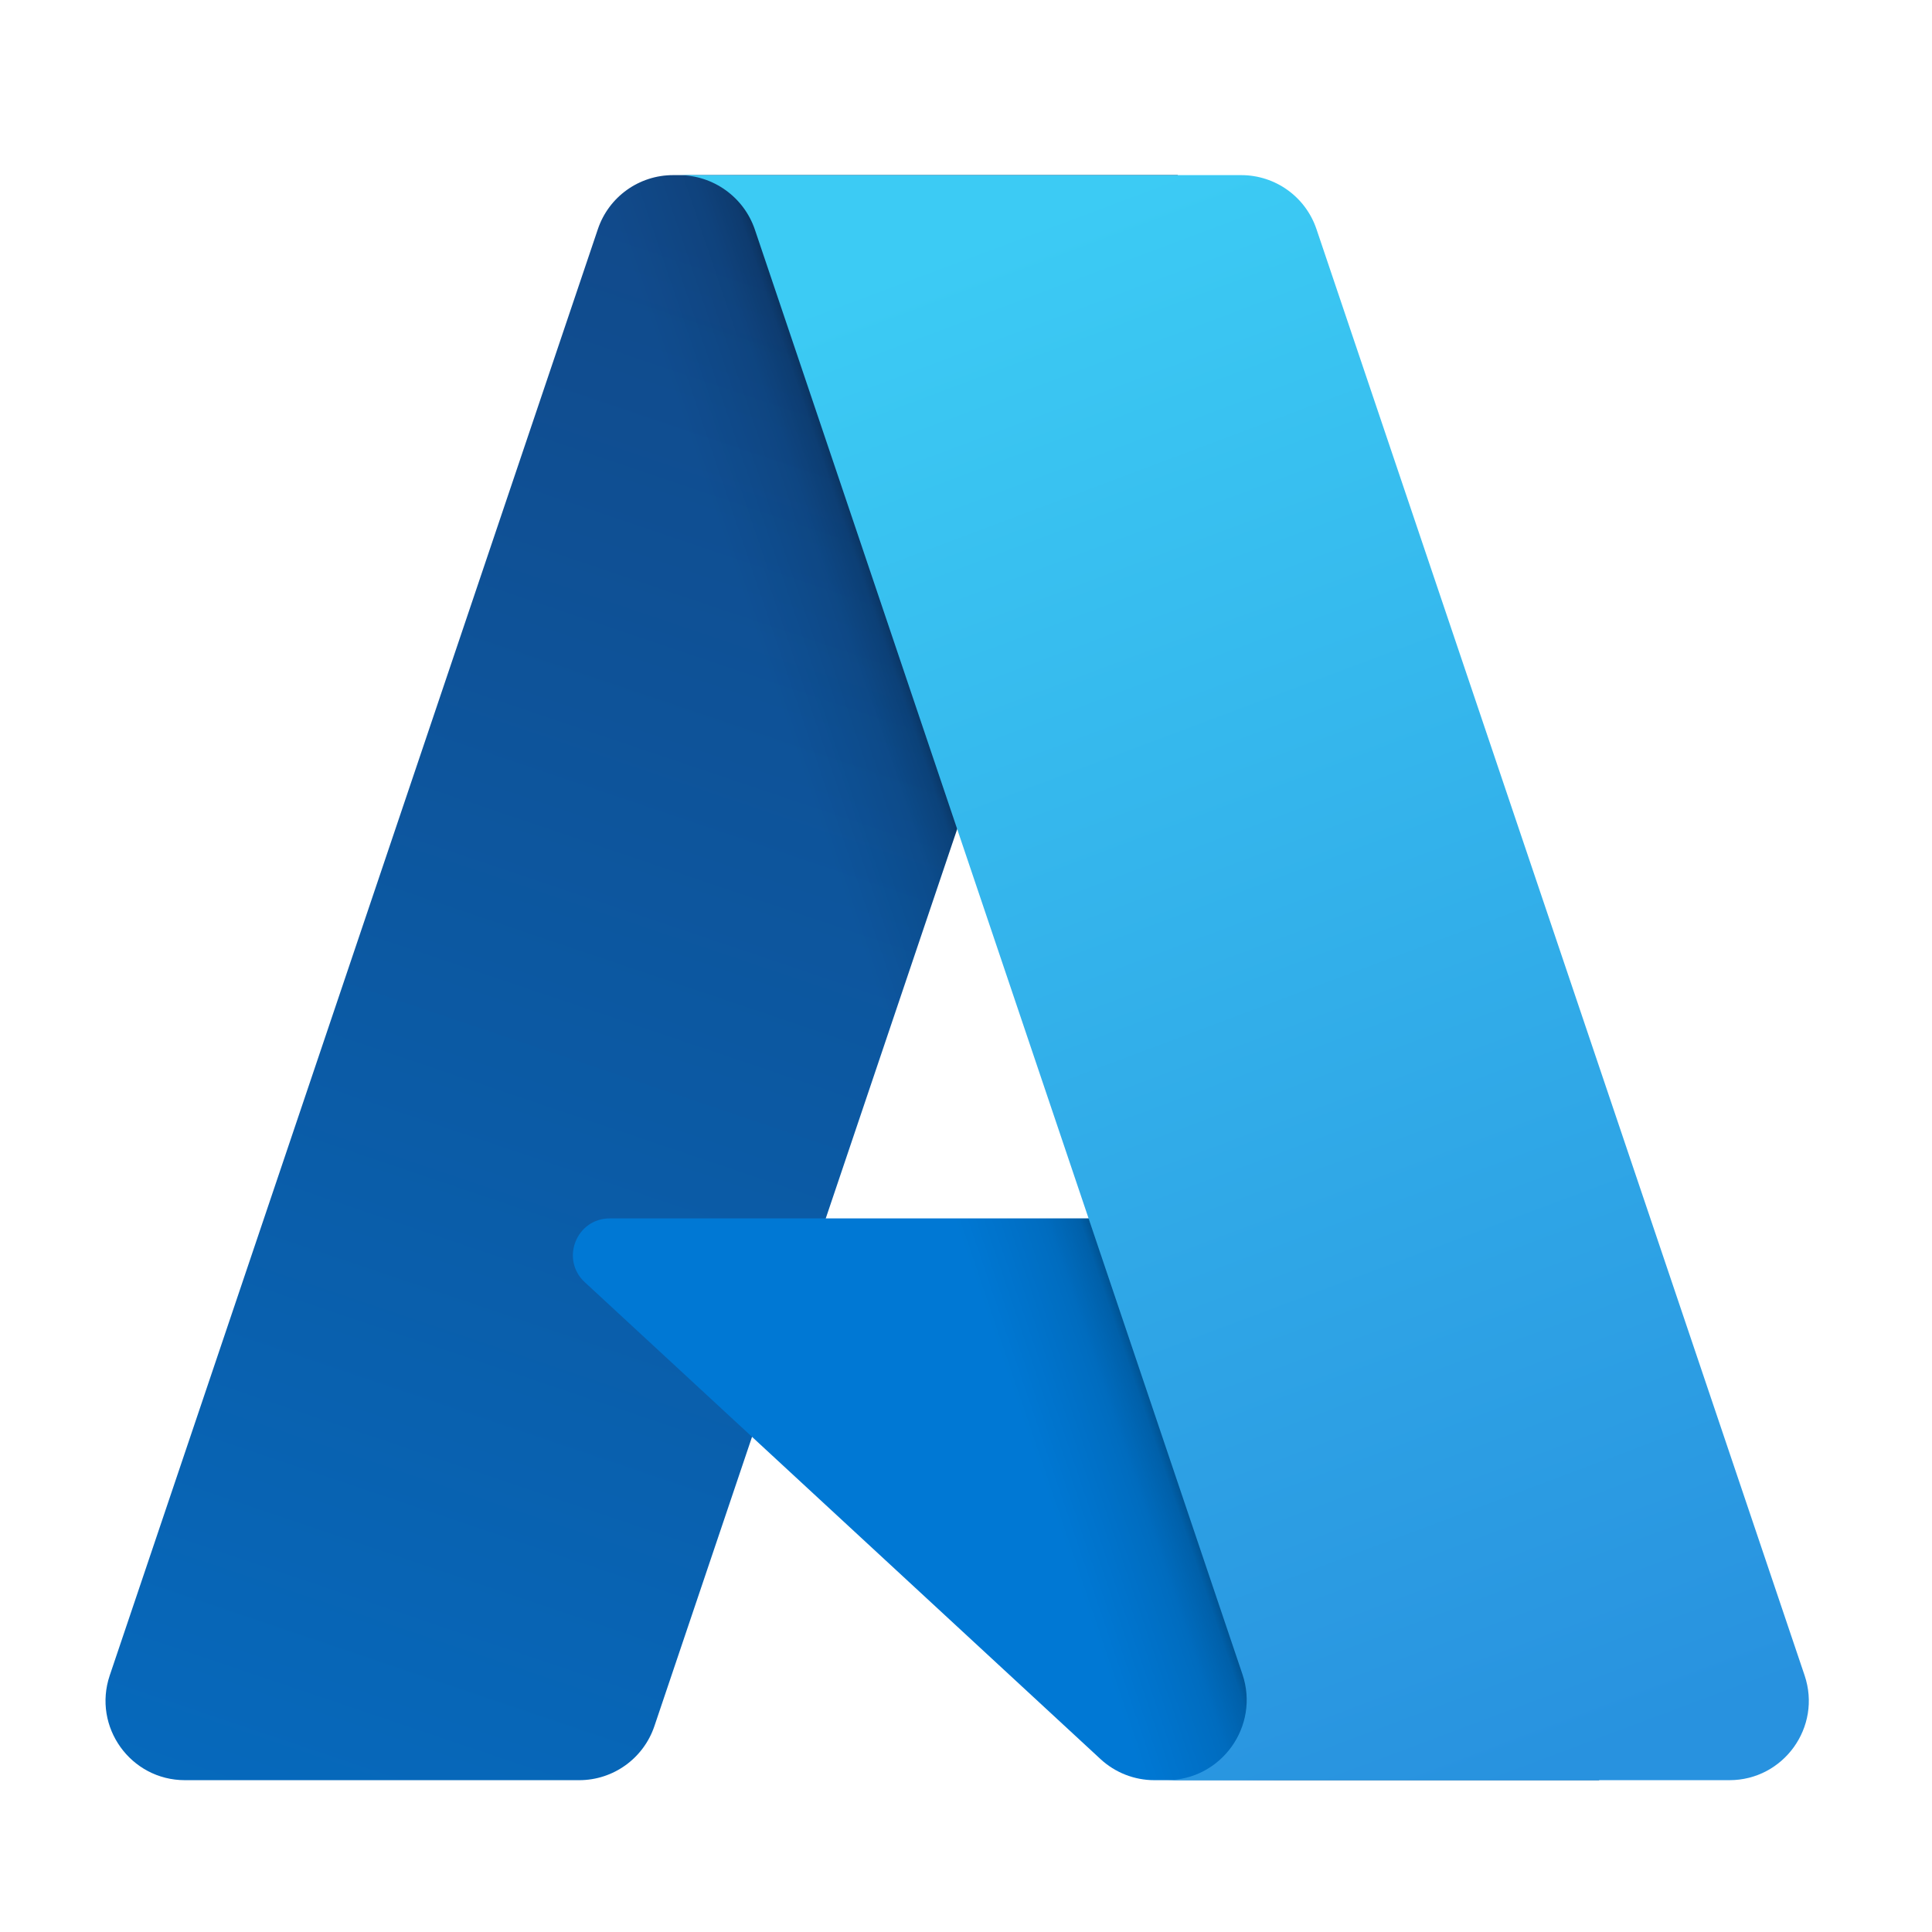
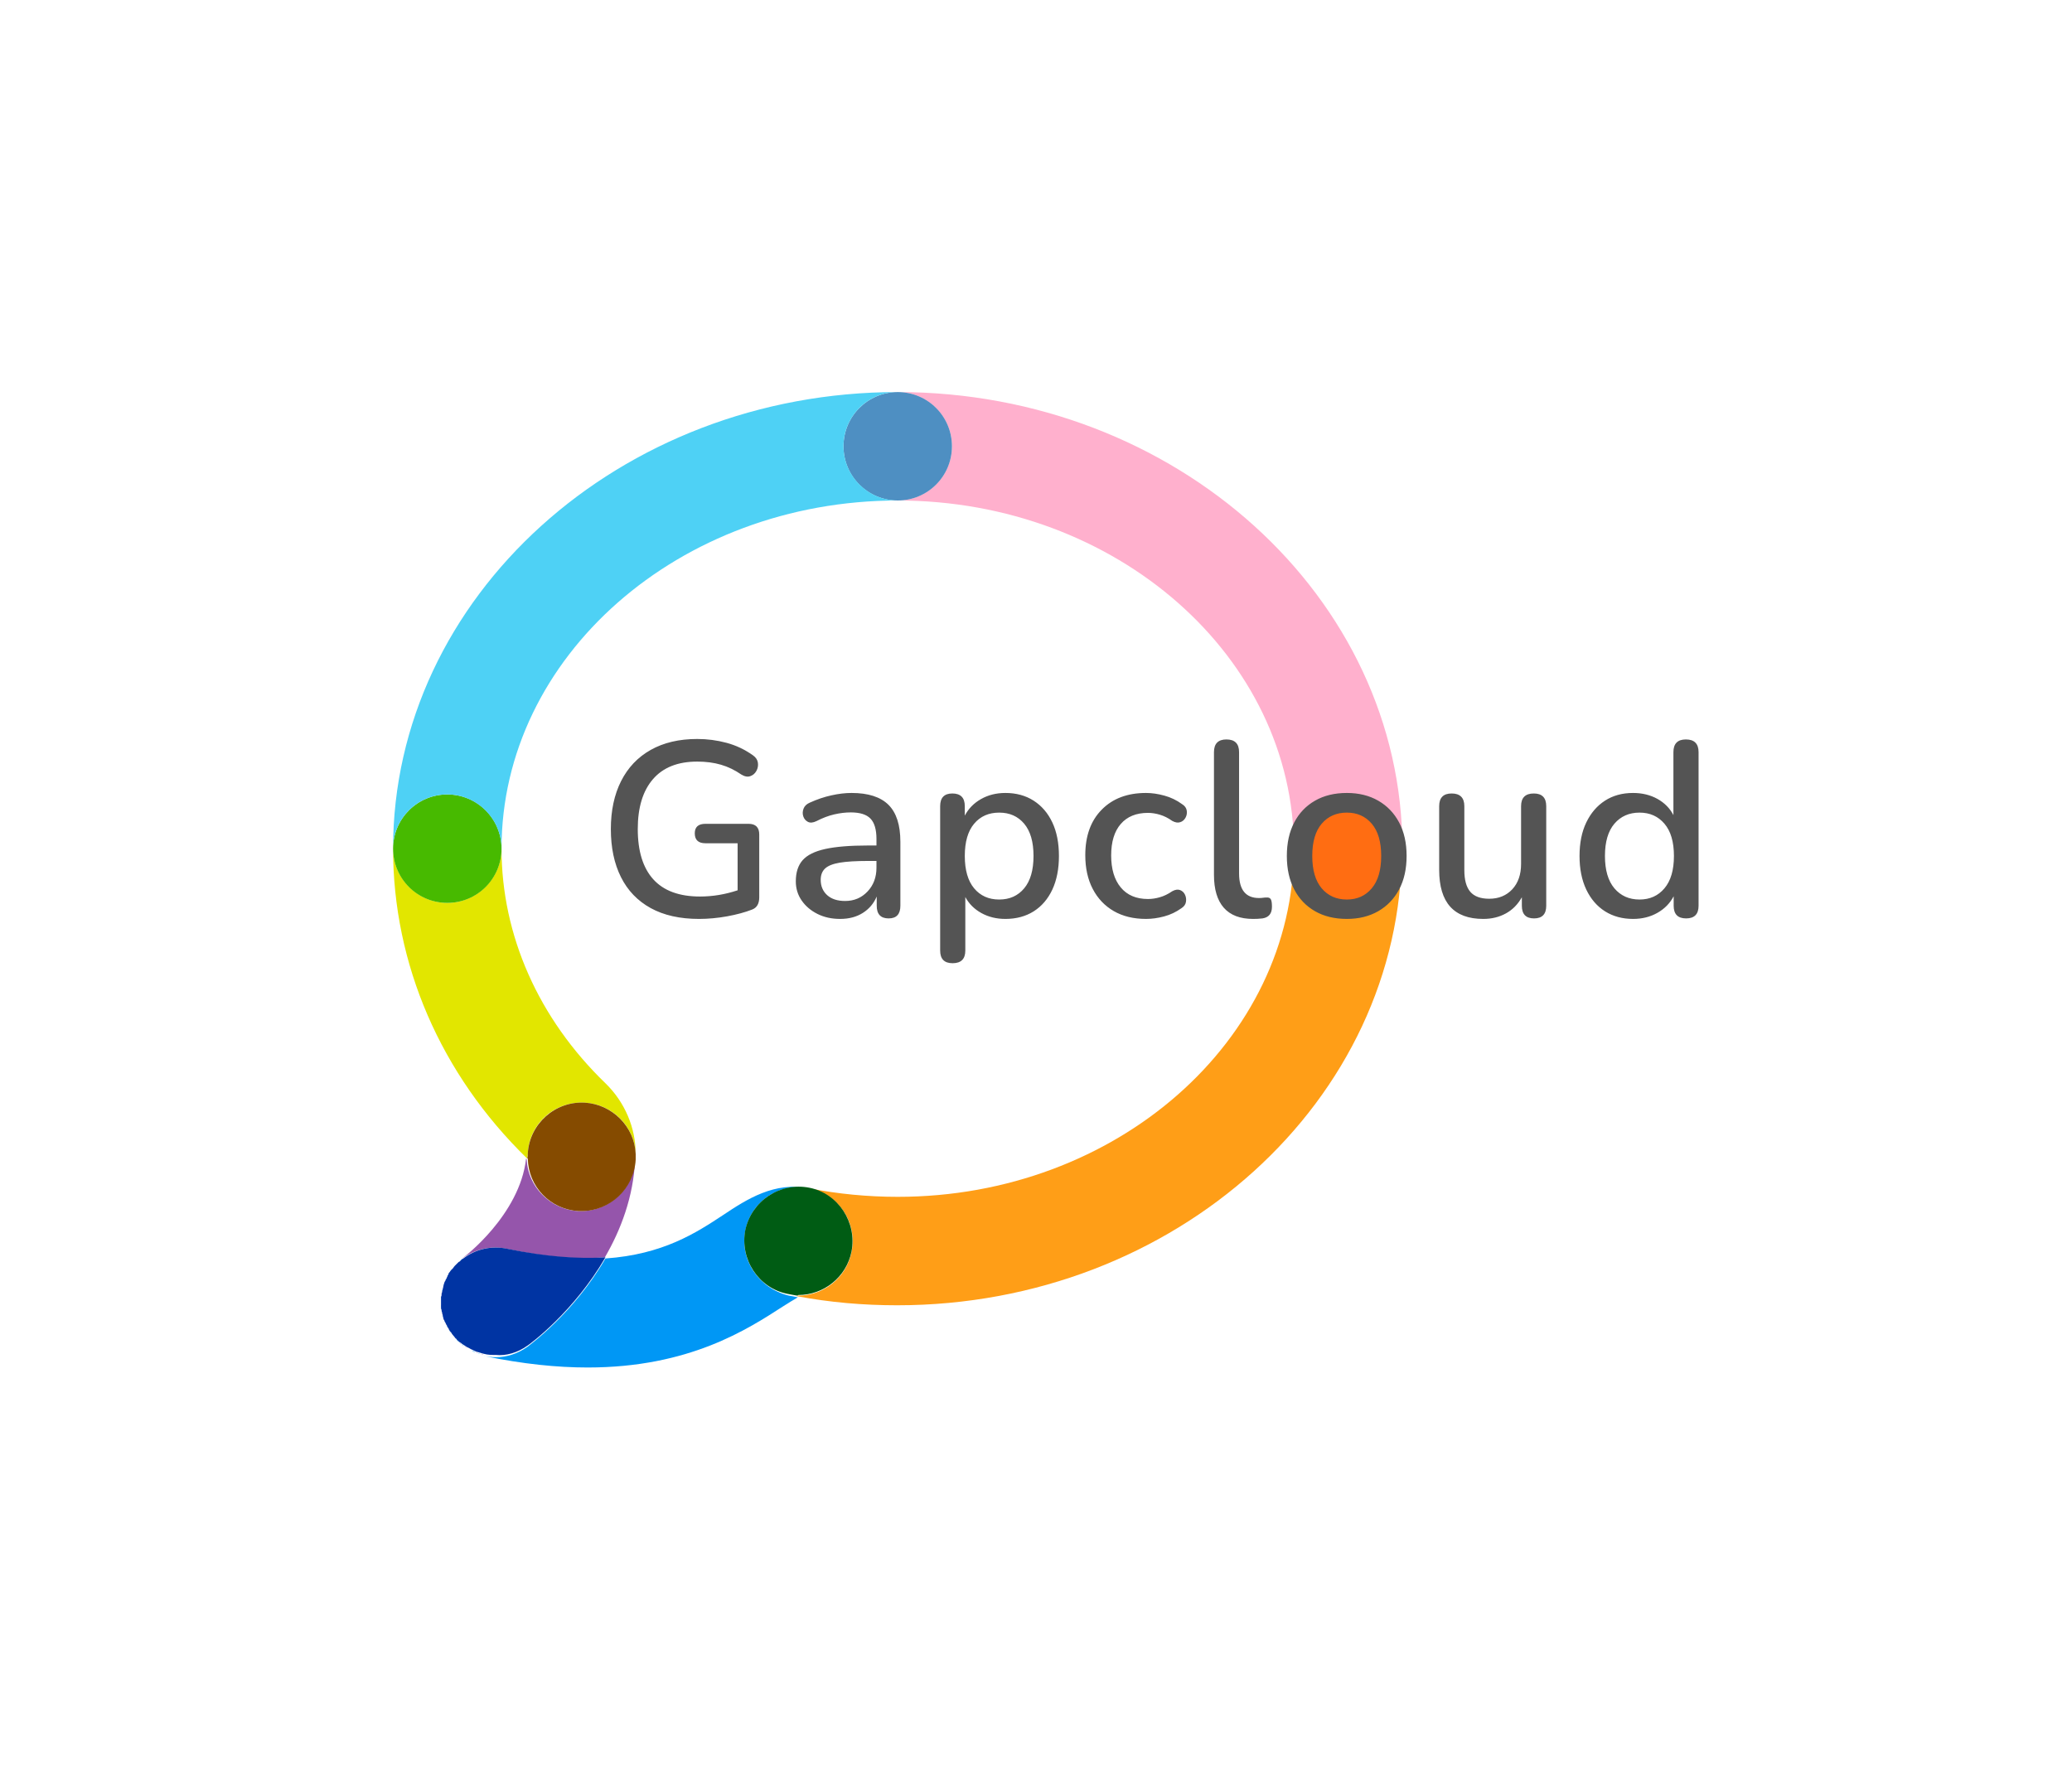
- <svg xmlns="http://www.w3.org/2000/svg" width="100%" height="100%" viewBox="0 0 65 65" fill="none">
-   <path d="M20.115 7.708C20.481 6.622 21.499 5.892 22.645 5.892H39.628L22.016 58.075C21.649 59.161 20.632 59.892 19.486 59.892H6.222C4.395 59.892 3.108 58.098 3.692 56.368L20.115 7.708Z" fill="url(#paint0_linear_2532_530598)" />
-   <path d="M47.224 40.992H20.514C19.388 40.992 18.847 42.374 19.674 43.138L37.025 59.182C37.519 59.639 38.166 59.892 38.838 59.892H53.803L47.224 40.992Z" fill="#0078D4" />
-   <path d="M22.645 5.892C21.499 5.892 20.481 6.622 20.115 7.708L3.692 56.368C3.108 58.098 4.395 59.892 6.222 59.892H19.486C20.631 59.892 21.649 59.161 22.016 58.075L25.283 48.394L36.834 59.174C37.328 59.635 37.979 59.892 38.655 59.892H53.803L47.224 40.992H27.781L39.628 5.892H22.645Z" fill="url(#paint1_linear_2532_530598)" />
-   <path d="M44.291 7.708C43.925 6.622 42.907 5.892 41.761 5.892H22.753H22.84C23.998 5.892 25.027 6.631 25.398 7.728L41.8 56.328C42.391 58.078 41.089 59.892 39.242 59.892H38.953H58.184C60.01 59.892 61.298 58.098 60.714 56.368L44.291 7.708Z" fill="url(#paint2_linear_2532_530598)" />
-   <defs>
-     <linearGradient id="paint0_linear_2532_530598" x1="22.551" y1="7.761" x2="4.939" y2="59.79" gradientUnits="userSpaceOnUse">
-       <stop stop-color="#114A8B" />
-       <stop offset="1" stop-color="#0669BC" />
-     </linearGradient>
-     <linearGradient id="paint1_linear_2532_530598" x1="36.622" y1="40.997" x2="32.551" y2="42.374" gradientUnits="userSpaceOnUse">
-       <stop stop-opacity="0.3" />
-       <stop offset="0.071" stop-opacity="0.2" />
-       <stop offset="0.321" stop-opacity="0.1" />
-       <stop offset="0.623" stop-opacity="0.05" />
-       <stop offset="1" stop-opacity="0" />
-     </linearGradient>
-     <linearGradient id="paint2_linear_2532_530598" x1="33.716" y1="7.761" x2="53.049" y2="59.267" gradientUnits="userSpaceOnUse">
-       <stop stop-color="#3CCBF4" />
-       <stop offset="1" stop-color="#2892DF" />
-     </linearGradient>
-   </defs>
+ <svg xmlns="http://www.w3.org/2000/svg" viewBox="86.11 118.29 397.26 338.41">
+   <rect height="100%" width="100%" x="86.11" y="118.29" fill="rgba(255, 255, 255, 1)" />
+   <svg version="1.1" id="Layer_1" x="156" y="188" viewBox="-5 -5 186.8 180.9" xml:space="preserve" height="198" width="205" preserveAspectRatio="xMinYMin" enable-background="new 0 0 176.8 170.7" style="overflow: visible;">
+     <path class="st29" d="M97.9,9.5c0,5.2-4.3,9.5-9.5,9.5c38.3,0,69.4,27.4,69.4,61c0-5.2,4.3-9.5,9.5-9.5s9.5,4.3,9.5,9.5  c0-44.1-39.7-80-88.4-80C93.6,0,97.9,4.3,97.9,9.5z" style="fill: #ffb0cd;" />
+     <circle class="st32" cx="88.4" cy="9.5" r="9.5" style="fill: #4e8fc2;" />
+     <path class="st54" d="M167.3,89.5c-5.2,0-9.5-4.3-9.5-9.5c0,33.6-31.1,61-69.4,61c-5.2,0-10.5-0.5-15.5-1.5c0,0,0,0,0,0c0,0,0,0,0,0  c5.1,1,8.5,6,7.4,11.2c-0.9,4.5-4.9,7.6-9.3,7.6c0,0,0,0-0.1,0c-0.1,0-0.1,0.1-0.2,0.1c5.8,1.1,11.7,1.6,17.6,1.6  c48.7,0,88.4-35.9,88.4-80C176.8,85.2,172.5,89.5,167.3,89.5z" style="fill: #ff9e17;" />
+     <circle class="st55" cx="167.3" cy="80" r="9.5" style="fill: #ff6d12;" />
+     <path class="st7" d="M9.1,155.8c0.1-0.1,0.1-0.3,0.2-0.4C9.2,155.6,9.2,155.7,9.1,155.8z" style="fill: #0097f5;" />
+     <path class="st7" d="M9.5,155c0.1-0.1,0.2-0.3,0.2-0.4C9.6,154.7,9.6,154.9,9.5,155z" style="fill: #0097f5;" />
+     <path class="st7" d="M10.8,165.7c-0.2-0.2-0.3-0.4-0.5-0.6C10.5,165.3,10.6,165.5,10.8,165.7z" style="fill: #0097f5;" />
+     <path class="st7" d="M8.8,156.7c0-0.1,0.1-0.3,0.1-0.4C8.9,156.4,8.9,156.6,8.8,156.7z" style="fill: #0097f5;" />
+     <path class="st7" d="M8.6,157.4c0,0.1,0,0.1,0,0.2c0-0.1,0.1-0.3,0.1-0.4C8.7,157.3,8.6,157.3,8.6,157.4z" style="fill: #0097f5;" />
+     <path class="st7" d="M10,154.2c0.1-0.1,0.2-0.3,0.3-0.4C10.1,153.9,10,154.1,10,154.2z" style="fill: #0097f5;" />
+     <path class="st7" d="M10.1,164.8c-0.1-0.1-0.2-0.3-0.3-0.4C9.9,164.5,10,164.6,10.1,164.8z" style="fill: #0097f5;" />
+     <path class="st7" d="M8.5,160.4c0-0.2,0-0.3,0-0.5C8.4,160.1,8.5,160.3,8.5,160.4z" style="fill: #0097f5;" />
+     <path class="st7" d="M9.2,163.1c-0.1-0.1-0.1-0.3-0.2-0.4C9.1,162.8,9.1,163,9.2,163.1z" style="fill: #0097f5;" />
+     <path class="st7" d="M9.6,163.9c-0.1-0.1-0.1-0.3-0.2-0.4C9.4,163.7,9.5,163.8,9.6,163.9z" style="fill: #0097f5;" />
+     <path class="st7" d="M8.6,161.3c0-0.2-0.1-0.3-0.1-0.5C8.6,161,8.6,161.2,8.6,161.3z" style="fill: #0097f5;" />
+     <path class="st7" d="M8.4,159.5c0-0.2,0-0.3,0-0.5C8.4,159.2,8.4,159.4,8.4,159.5z" style="fill: #0097f5;" />
+     <path class="st7" d="M8.5,158.6c0-0.1,0-0.3,0.1-0.4C8.5,158.3,8.5,158.4,8.5,158.6z" style="fill: #0097f5;" />
+     <path class="st7" d="M11.1,152.8c0.1-0.1,0.3-0.3,0.4-0.4C11.4,152.5,11.2,152.7,11.1,152.8z" style="fill: #0097f5;" />
+     <path class="st7" d="M15.4,168.6c-0.2-0.1-0.4-0.1-0.6-0.2C15,168.4,15.2,168.5,15.4,168.6z" style="fill: #0097f5;" />
+     <path class="st7" d="M14.4,168.2c-0.2-0.1-0.4-0.2-0.6-0.3C14,168.1,14.2,168.2,14.4,168.2z" style="fill: #0097f5;" />
+     <path class="st7" d="M61.7,146.9c1-5.1,6-8.5,11.2-7.4c-6.1-1.2-10.9,1.9-15.1,4.7c-4.7,3.1-10.5,6.9-20.6,7.6  c-5.5,9.5-13.2,15.1-13.7,15.5c-1.7,1.2-3.6,1.8-5.5,1.8c-0.7,0-1.4-0.1-2.1-0.2c0,0,0.1,0,0.1,0c6.8,1.4,12.7,2,18.1,2  c17.8,0,28-6.7,34.2-10.7c0.8-0.5,1.9-1.2,2.6-1.6c-0.5-0.1-1.1-0.2-1.6-0.3C64,157,60.7,152,61.7,146.9z" style="fill: #0097f5;" />
+     <path class="st7" d="M12.6,167.3c-0.2-0.2-0.5-0.3-0.7-0.5C12.1,166.9,12.4,167.1,12.6,167.3z" style="fill: #0097f5;" />
+     <path class="st7" d="M13.5,167.8c-0.2-0.1-0.4-0.2-0.6-0.3C13.1,167.6,13.3,167.7,13.5,167.8z" style="fill: #0097f5;" />
+     <path class="st7" d="M11.8,152.2c0.1-0.1,0.3-0.2,0.5-0.4C12.1,151.9,11.9,152,11.8,152.2z" style="fill: #0097f5;" />
+     <path class="st7" d="M8.8,162.2c0-0.1-0.1-0.3-0.1-0.4C8.8,161.9,8.8,162.1,8.8,162.2z" style="fill: #0097f5;" />
+     <path class="st7" d="M10.5,153.5c0.1-0.1,0.2-0.3,0.3-0.4C10.7,153.2,10.6,153.3,10.5,153.5z" style="fill: #0097f5;" />
+     <path class="st7" d="M11.8,166.6c-0.3-0.2-0.5-0.5-0.7-0.7C11.2,166.2,11.5,166.4,11.8,166.6z" style="fill: #0097f5;" />
+     <path class="st56" d="M71,158.2c4.4,0,8.4-3.1,9.3-7.6c1-5.1-2.3-10.2-7.4-11.2c0,0,0,0,0,0c-5.1-1-10.1,2.3-11.2,7.4  c-1,5.1,2.3,10.2,7.4,11.2c0.5,0.1,1.1,0.2,1.6,0.3C70.8,158.3,70.9,158.3,71,158.2C71,158.2,71,158.2,71,158.2z" style="fill: #005c14;" />
+     <path class="st52" d="M13.8,168c-0.1-0.1-0.2-0.1-0.4-0.2C13.6,167.9,13.7,167.9,13.8,168z" style="fill: #9555ab;" />
+     <path class="st52" d="M9,162.7c-0.1-0.2-0.1-0.3-0.2-0.5C8.9,162.4,9,162.5,9,162.7z" style="fill: #9555ab;" />
+     <path class="st52" d="M11,165.9c-0.1-0.1-0.1-0.2-0.2-0.2C10.9,165.8,10.9,165.8,11,165.9z" style="fill: #9555ab;" />
+     <path class="st52" d="M9.4,163.5c-0.1-0.1-0.1-0.3-0.2-0.4C9.2,163.2,9.3,163.4,9.4,163.5z" style="fill: #9555ab;" />
+     <path class="st52" d="M11.9,166.8c-0.1,0-0.1-0.1-0.2-0.1C11.8,166.7,11.9,166.7,11.9,166.8z" style="fill: #9555ab;" />
+     <path class="st52" d="M9.8,164.3c-0.1-0.1-0.2-0.3-0.2-0.4C9.7,164.1,9.7,164.2,9.8,164.3z" style="fill: #9555ab;" />
+     <path class="st52" d="M10.2,164.9c0,0,0.1,0.1,0.1,0.1c-0.1-0.1-0.2-0.2-0.2-0.3C10.1,164.8,10.2,164.9,10.2,164.9z" style="fill: #9555ab;" />
+     <path class="st52" d="M12.9,167.5c-0.1-0.1-0.2-0.1-0.3-0.2C12.7,167.3,12.8,167.4,12.9,167.5z" style="fill: #9555ab;" />
+     <path class="st52" d="M15.8,168.7c-0.1,0-0.3-0.1-0.4-0.1C15.6,168.6,15.7,168.6,15.8,168.7z" style="fill: #9555ab;" />
+     <path class="st52" d="M11.5,152.4c0.1-0.1,0.2-0.2,0.3-0.2C11.7,152.2,11.6,152.3,11.5,152.4z" style="fill: #9555ab;" />
+     <path class="st52" d="M10.8,153.1c0.1-0.1,0.2-0.2,0.3-0.3C11,152.9,10.9,153,10.8,153.1z" style="fill: #9555ab;" />
+     <path class="st52" d="M10.2,153.8c0.1-0.1,0.2-0.2,0.3-0.3C10.4,153.6,10.3,153.7,10.2,153.8z" style="fill: #9555ab;" />
+     <path class="st52" d="M19.9,150.1c6.9,1.5,12.5,1.9,17.2,1.5c2.8-4.8,5-10.6,5.3-17.1c-0.3,5.1-4.5,9-9.5,9c-0.2,0-0.4,0-0.5,0  c-4.9-0.3-8.8-4.3-9-9.1c0,0,0,0-0.1-0.1c-1.1,9.9-11,17.4-11.1,17.4c0,0-0.1,0.1-0.1,0.1C14.4,150.2,17.1,149.5,19.9,150.1z" style="fill: #9555ab;" />
+     <path class="st52" d="M9.7,154.6c0.1-0.1,0.1-0.2,0.2-0.4C9.9,154.3,9.8,154.5,9.7,154.6z" style="fill: #9555ab;" />
+     <path class="st52" d="M14.8,168.4c-0.1,0-0.2-0.1-0.4-0.1C14.6,168.3,14.7,168.3,14.8,168.4z" style="fill: #9555ab;" />
+     <path class="st52" d="M42.5,133.5c0,0.3,0,0.7,0,1C42.5,134.2,42.5,133.8,42.5,133.5z" style="fill: #9555ab;" />
+     <path class="st52" d="M8.4,160c0-0.1,0-0.3,0-0.4C8.4,159.7,8.4,159.8,8.4,160z" style="fill: #9555ab;" />
+     <path class="st52" d="M8.7,161.8c0-0.2-0.1-0.3-0.1-0.5C8.7,161.5,8.7,161.7,8.7,161.8z" style="fill: #9555ab;" />
+     <path class="st52" d="M8.4,159c0-0.2,0-0.3,0-0.5C8.4,158.7,8.4,158.9,8.4,159z" style="fill: #9555ab;" />
+     <path class="st52" d="M8.5,160.9c0-0.1,0-0.3-0.1-0.4C8.5,160.6,8.5,160.7,8.5,160.9z" style="fill: #9555ab;" />
+     <path class="st52" d="M8.5,158.1c0-0.2,0-0.3,0.1-0.5C8.6,157.8,8.5,158,8.5,158.1z" style="fill: #9555ab;" />
+     <path class="st52" d="M9.3,155.4c0.1-0.1,0.1-0.3,0.2-0.4C9.4,155.2,9.4,155.3,9.3,155.4z" style="fill: #9555ab;" />
+     <path class="st52" d="M8.9,156.3c0.1-0.2,0.1-0.3,0.2-0.5C9.1,156,9,156.1,8.9,156.3z" style="fill: #9555ab;" />
+     <path class="st52" d="M8.7,157.2c0-0.2,0.1-0.3,0.1-0.5C8.8,156.9,8.7,157,8.7,157.2z" style="fill: #9555ab;" />
+     <path class="st57" d="M23.5,167.1c0.5-0.3,8.2-6,13.7-15.5c-4.7,0.3-10.4-0.1-17.2-1.5c-2.8-0.6-5.6,0.1-7.7,1.7  c-0.2,0.1-0.3,0.2-0.5,0.4c-0.1,0.1-0.2,0.2-0.3,0.2c-0.1,0.1-0.3,0.3-0.4,0.4c-0.1,0.1-0.2,0.2-0.3,0.3c-0.1,0.1-0.2,0.3-0.3,0.4  c-0.1,0.1-0.2,0.2-0.3,0.3c-0.1,0.1-0.2,0.3-0.3,0.4c-0.1,0.1-0.2,0.2-0.2,0.4c-0.1,0.1-0.2,0.3-0.2,0.4c-0.1,0.1-0.1,0.3-0.2,0.4  c-0.1,0.1-0.1,0.3-0.2,0.4c-0.1,0.1-0.1,0.3-0.2,0.5c0,0.1-0.1,0.3-0.1,0.4c0,0.2-0.1,0.3-0.1,0.5c0,0.1-0.1,0.3-0.1,0.4  c0,0.2-0.1,0.3-0.1,0.5c0,0.1,0,0.3-0.1,0.4c0,0.2,0,0.3,0,0.5c0,0.2,0,0.3,0,0.5c0,0.1,0,0.3,0,0.4c0,0.2,0,0.3,0,0.5  c0,0.1,0,0.3,0.1,0.4c0,0.2,0,0.3,0.1,0.5c0,0.2,0.1,0.3,0.1,0.5c0,0.1,0.1,0.3,0.1,0.4c0,0.2,0.1,0.3,0.2,0.5  c0,0.1,0.1,0.3,0.2,0.4c0.1,0.2,0.1,0.3,0.2,0.4c0.1,0.1,0.1,0.3,0.2,0.4c0.1,0.1,0.2,0.3,0.2,0.4c0.1,0.1,0.2,0.3,0.3,0.4  c0.1,0.1,0.2,0.2,0.2,0.3c0.2,0.2,0.3,0.4,0.5,0.6c0.1,0.1,0.1,0.2,0.2,0.2c0.2,0.3,0.5,0.5,0.7,0.7c0.1,0,0.1,0.1,0.2,0.1  c0.2,0.2,0.4,0.3,0.7,0.5c0.1,0.1,0.2,0.1,0.3,0.2c0.2,0.1,0.4,0.2,0.6,0.3c0.1,0.1,0.2,0.1,0.4,0.2c0.2,0.1,0.4,0.2,0.6,0.3  c0.1,0,0.2,0.1,0.4,0.1c0.2,0.1,0.4,0.1,0.6,0.2c0.1,0,0.3,0.1,0.4,0.1c0.7,0.2,1.4,0.2,2.1,0.2C19.8,168.9,21.8,168.3,23.5,167.1z" style="fill: #0034a3;" />
+     <path class="st30" d="M33.6,124.5c4.9,0.3,8.7,4.2,8.9,9c0-4.6-1.9-9.1-5.3-12.4C25.5,109.8,19,95.2,19,80c0,5.2-4.3,9.5-9.5,9.5  S0,85.2,0,80c0,20.2,8.3,39.5,23.5,54.3c0-0.3,0.1-0.5,0.1-0.8C23.8,128.2,28.3,124.2,33.6,124.5z" style="fill: #e2e600;" />
+     <polygon class="st30" points="42.5,134.5 42.5,134.5 42.5,134.5 42.5,134.5 " style="fill: #e2e600;" />
+     <circle class="st33" cx="9.5" cy="80" r="9.5" style="fill: #47ba00;" />
+     <path class="st58" d="M32.5,143.5c0.2,0,0.4,0,0.5,0c5,0,9.2-3.9,9.5-9c0,0,0,0,0,0c0,0,0,0,0,0c0-0.3,0-0.7,0-1  c-0.2-4.8-4.1-8.7-8.9-9c-5.2-0.3-9.7,3.7-10,8.9c0,0.3,0,0.5-0.1,0.8c0,0,0,0,0.1,0.1C23.7,139.2,27.5,143.2,32.5,143.5z" style="fill: #854b00;" />
+     <path class="st53" d="M9.5,70.5c5.2,0,9.5,4.3,9.5,9.5c0-33.6,31.1-61,69.4-61c-5.2,0-9.5-4.3-9.5-9.5S83.1,0,88.4,0  C39.7,0,0,35.9,0,80C0,74.7,4.3,70.5,9.5,70.5z" style="fill: #4ed1f5;" />
+   </svg>
+   <svg y="260" viewBox="2.78 14.26 209.71 43.24" x="203" height="43" width="209" style="overflow: visible;">
+     <g fill="#545454" fill-opacity="1" style="">
+       <path d="M19.78 48.96L19.78 48.96Q14.26 48.96 10.46 46.87Q6.67 44.78 4.73 40.90Q2.78 37.01 2.78 31.63L2.78 31.63Q2.78 26.30 4.75 22.39Q6.72 18.48 10.46 16.37Q14.21 14.26 19.44 14.26L19.44 14.26Q22.32 14.26 25.08 15Q27.84 15.74 30.19 17.42L30.19 17.42Q31.01 18.00 31.13 18.84Q31.25 19.68 30.84 20.42Q30.43 21.17 29.66 21.43Q28.90 21.70 27.94 21.12L27.94 21.12Q26.06 19.82 24 19.22Q21.94 18.62 19.44 18.62L19.44 18.62Q13.82 18.62 10.90 22.01Q7.97 25.39 7.97 31.63L7.97 31.63Q7.97 38.02 10.97 41.33Q13.97 44.64 19.97 44.64L19.97 44.64Q23.62 44.64 27.22 43.44L27.22 43.44L27.22 34.37L21.02 34.37Q18.96 34.37 18.96 32.45L18.96 32.45Q18.96 30.62 21.02 30.62L21.02 30.62L29.33 30.62Q31.39 30.62 31.39 32.69L31.39 32.69L31.39 44.78Q31.39 46.61 30.05 47.14L30.05 47.14Q27.98 47.95 25.20 48.46Q22.42 48.96 19.78 48.96ZM46.98 48.96L46.98 48.96Q44.54 48.96 42.62 48Q40.70 47.04 39.57 45.41Q38.44 43.78 38.44 41.71L38.44 41.71Q38.44 39.12 39.76 37.63Q41.08 36.14 44.13 35.47Q47.18 34.80 52.36 34.80L52.36 34.80L53.99 34.80L53.99 33.55Q53.99 30.82 52.84 29.62Q51.69 28.42 49.05 28.42L49.05 28.42Q47.51 28.42 45.86 28.80Q44.20 29.18 42.42 30.10L42.42 30.10Q41.42 30.58 40.77 30.24Q40.12 29.90 39.88 29.18Q39.64 28.46 39.93 27.70Q40.22 26.93 41.13 26.54L41.13 26.54Q43.24 25.58 45.30 25.13Q47.37 24.67 49.19 24.67L49.19 24.67Q53.99 24.67 56.30 26.95Q58.60 29.23 58.60 34.08L58.60 34.08L58.60 46.42Q58.60 48.86 56.34 48.86L56.34 48.86Q54.04 48.86 54.04 46.42L54.04 46.42L54.04 44.64Q53.18 46.66 51.35 47.81Q49.53 48.96 46.98 48.96ZM47.94 45.50L47.94 45.50Q50.54 45.50 52.26 43.68Q53.99 41.86 53.99 39.07L53.99 39.07L53.99 37.78L52.41 37.78Q48.90 37.78 46.91 38.11Q44.92 38.45 44.08 39.24Q43.24 40.03 43.24 41.42L43.24 41.42Q43.24 43.25 44.49 44.38Q45.74 45.50 47.94 45.50ZM68.67 57.50L68.67 57.50Q66.27 57.50 66.27 55.06L66.27 55.06L66.27 27.22Q66.27 24.77 68.62 24.77L68.62 24.77Q71.02 24.77 71.02 27.22L71.02 27.22L71.02 29.04Q72.08 27.02 74.14 25.85Q76.21 24.67 78.85 24.67L78.85 24.67Q81.97 24.67 84.30 26.16Q86.62 27.65 87.90 30.36Q89.17 33.07 89.17 36.82L89.17 36.82Q89.17 40.56 87.90 43.30Q86.62 46.03 84.30 47.50Q81.97 48.96 78.85 48.96L78.85 48.96Q76.26 48.96 74.22 47.83Q72.18 46.70 71.12 44.74L71.12 44.74L71.12 55.06Q71.12 57.50 68.67 57.50ZM77.65 45.22L77.65 45.22Q80.67 45.22 82.47 43.06Q84.27 40.90 84.27 36.82L84.27 36.82Q84.27 32.74 82.47 30.60Q80.67 28.46 77.65 28.46L77.65 28.46Q74.62 28.46 72.82 30.60Q71.02 32.74 71.02 36.82L71.02 36.82Q71.02 40.90 72.82 43.06Q74.62 45.22 77.65 45.22ZM105.96 48.96L105.96 48.96Q102.36 48.96 99.74 47.45Q97.13 45.94 95.69 43.18Q94.25 40.42 94.25 36.67L94.25 36.67Q94.25 31.10 97.42 27.89Q100.58 24.67 105.96 24.67L105.96 24.67Q107.64 24.67 109.49 25.18Q111.34 25.68 112.92 26.83L112.92 26.83Q113.69 27.31 113.81 28.06Q113.93 28.80 113.57 29.45Q113.21 30.10 112.54 30.31Q111.86 30.53 111 30.05L111 30.05Q109.85 29.23 108.65 28.87Q107.45 28.51 106.34 28.51L106.34 28.51Q102.94 28.51 101.09 30.65Q99.24 32.78 99.24 36.72L99.24 36.72Q99.24 40.66 101.09 42.89Q102.94 45.12 106.34 45.12L106.34 45.12Q107.45 45.12 108.62 44.78Q109.80 44.45 111 43.63L111 43.63Q111.86 43.15 112.51 43.39Q113.16 43.63 113.47 44.28Q113.78 44.93 113.66 45.67Q113.54 46.42 112.78 46.90L112.78 46.90Q111.24 48 109.44 48.48Q107.64 48.96 105.96 48.96ZM126.59 48.96L126.59 48.96Q122.85 48.96 120.95 46.80Q119.06 44.64 119.06 40.46L119.06 40.46L119.06 16.80Q119.06 14.35 121.46 14.35L121.46 14.35Q123.90 14.35 123.90 16.80L123.90 16.80L123.90 40.18Q123.90 44.93 127.74 44.93L127.74 44.93Q128.18 44.93 128.51 44.88Q128.85 44.83 129.18 44.83L129.18 44.83Q129.76 44.78 130 45.14Q130.24 45.50 130.24 46.61L130.24 46.61Q130.24 48.58 128.42 48.86L128.42 48.86Q127.94 48.91 127.48 48.94Q127.02 48.96 126.59 48.96ZM144.68 48.96L144.68 48.96Q141.13 48.96 138.54 47.47Q135.94 45.98 134.53 43.27Q133.11 40.56 133.11 36.82L133.11 36.82Q133.11 33.07 134.53 30.36Q135.94 27.65 138.54 26.16Q141.13 24.67 144.68 24.67L144.68 24.67Q148.14 24.67 150.73 26.16Q153.32 27.65 154.76 30.36Q156.20 33.07 156.20 36.82L156.20 36.82Q156.20 40.56 154.76 43.27Q153.32 45.98 150.73 47.47Q148.14 48.96 144.68 48.96ZM144.68 45.22L144.68 45.22Q147.66 45.22 149.48 43.06Q151.30 40.90 151.30 36.82L151.30 36.82Q151.30 32.74 149.48 30.60Q147.66 28.46 144.68 28.46L144.68 28.46Q141.66 28.46 139.83 30.60Q138.01 32.74 138.01 36.82L138.01 36.82Q138.01 40.90 139.83 43.06Q141.66 45.22 144.68 45.22ZM170.98 48.96L170.98 48.96Q162.48 48.96 162.48 39.50L162.48 39.50L162.48 27.22Q162.48 24.77 164.88 24.77L164.88 24.77Q167.33 24.77 167.33 27.22L167.33 27.22L167.33 39.55Q167.33 42.38 168.48 43.73Q169.63 45.07 172.13 45.07L172.13 45.07Q174.86 45.07 176.57 43.25Q178.27 41.42 178.27 38.35L178.27 38.35L178.27 27.22Q178.27 24.77 180.72 24.77L180.72 24.77Q183.12 24.77 183.12 27.22L183.12 27.22L183.12 46.42Q183.12 48.86 180.77 48.86L180.77 48.86Q178.42 48.86 178.42 46.42L178.42 46.42L178.42 44.78Q177.26 46.85 175.34 47.90Q173.42 48.96 170.98 48.96ZM199.86 48.96L199.86 48.96Q196.79 48.96 194.46 47.50Q192.14 46.03 190.84 43.30Q189.54 40.56 189.54 36.82L189.54 36.82Q189.54 33.07 190.84 30.36Q192.14 27.65 194.44 26.16Q196.74 24.67 199.86 24.67L199.86 24.67Q202.50 24.67 204.57 25.82Q206.63 26.98 207.64 28.94L207.64 28.94L207.64 16.80Q207.64 14.35 210.04 14.35L210.04 14.35Q212.49 14.35 212.49 16.80L212.49 16.80L212.49 46.42Q212.49 48.86 210.09 48.86L210.09 48.86Q207.69 48.86 207.69 46.42L207.69 46.42L207.69 44.59Q206.63 46.61 204.57 47.78Q202.50 48.96 199.86 48.96ZM201.11 45.22L201.11 45.22Q204.09 45.22 205.91 43.06Q207.74 40.90 207.74 36.82L207.74 36.82Q207.74 32.74 205.91 30.60Q204.09 28.46 201.11 28.46L201.11 28.46Q198.09 28.46 196.26 30.60Q194.44 32.74 194.44 36.82L194.44 36.82Q194.44 40.90 196.26 43.06Q198.09 45.22 201.11 45.22Z" transform="translate(0, 0)" />
+     </g>
+   </svg>
</svg>
